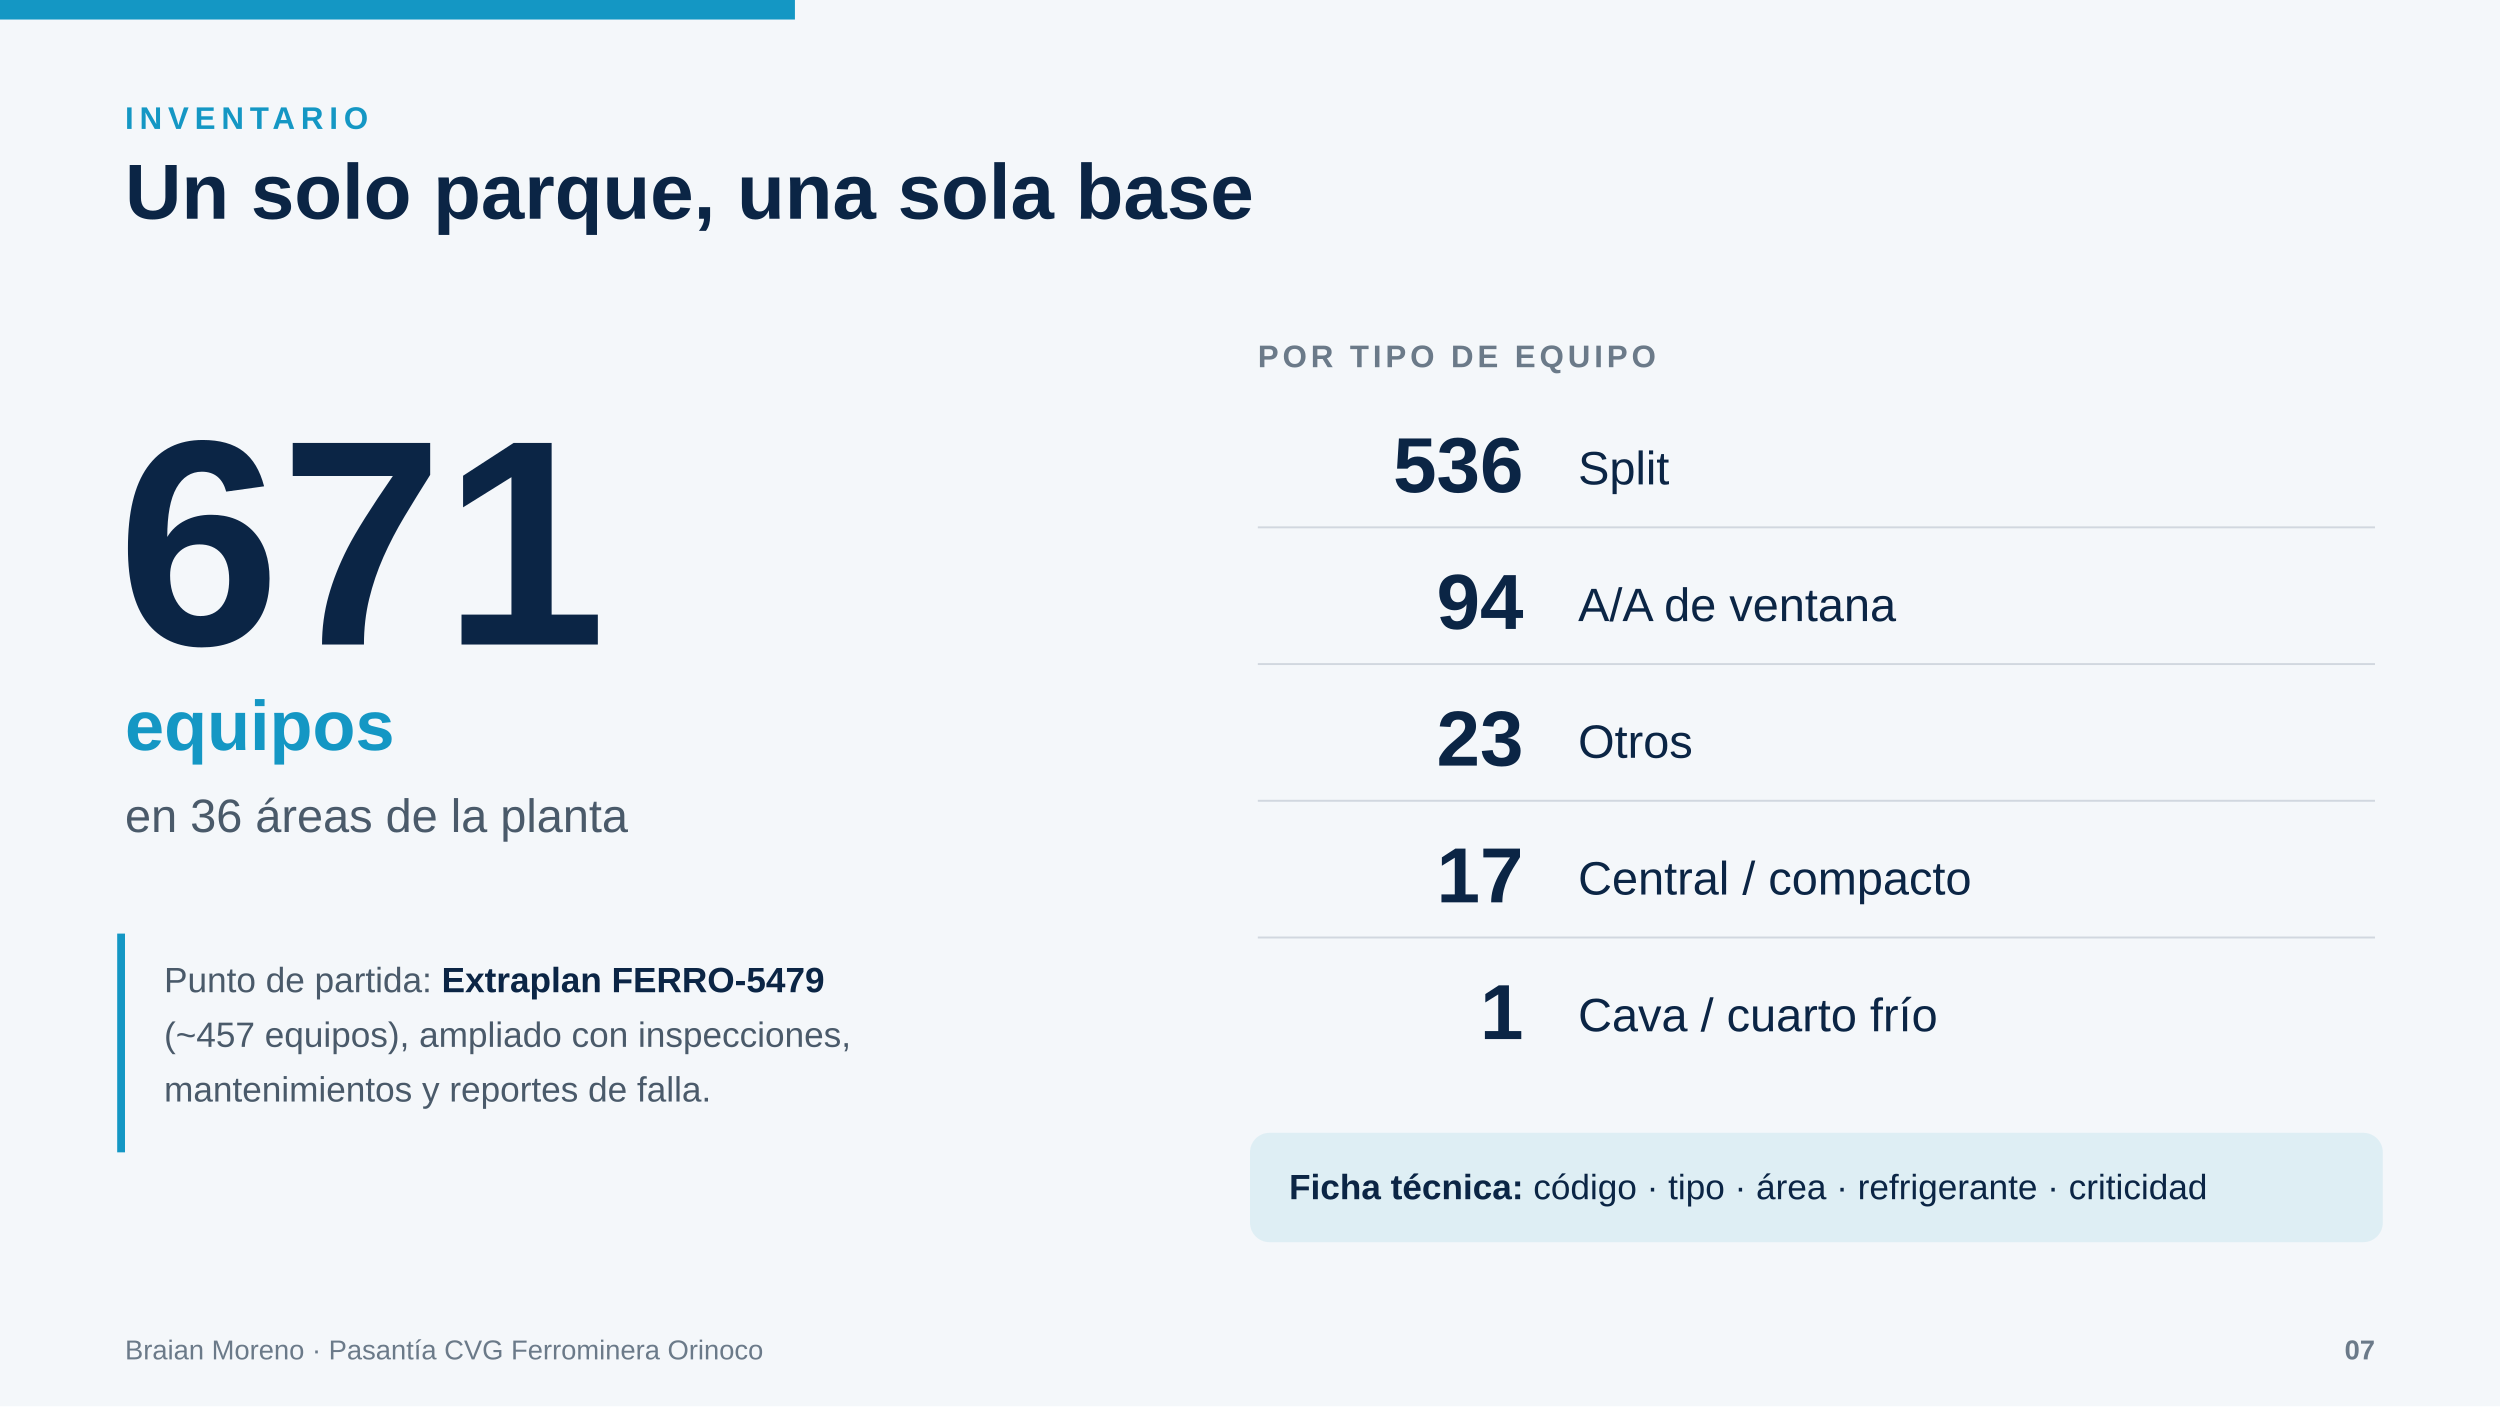
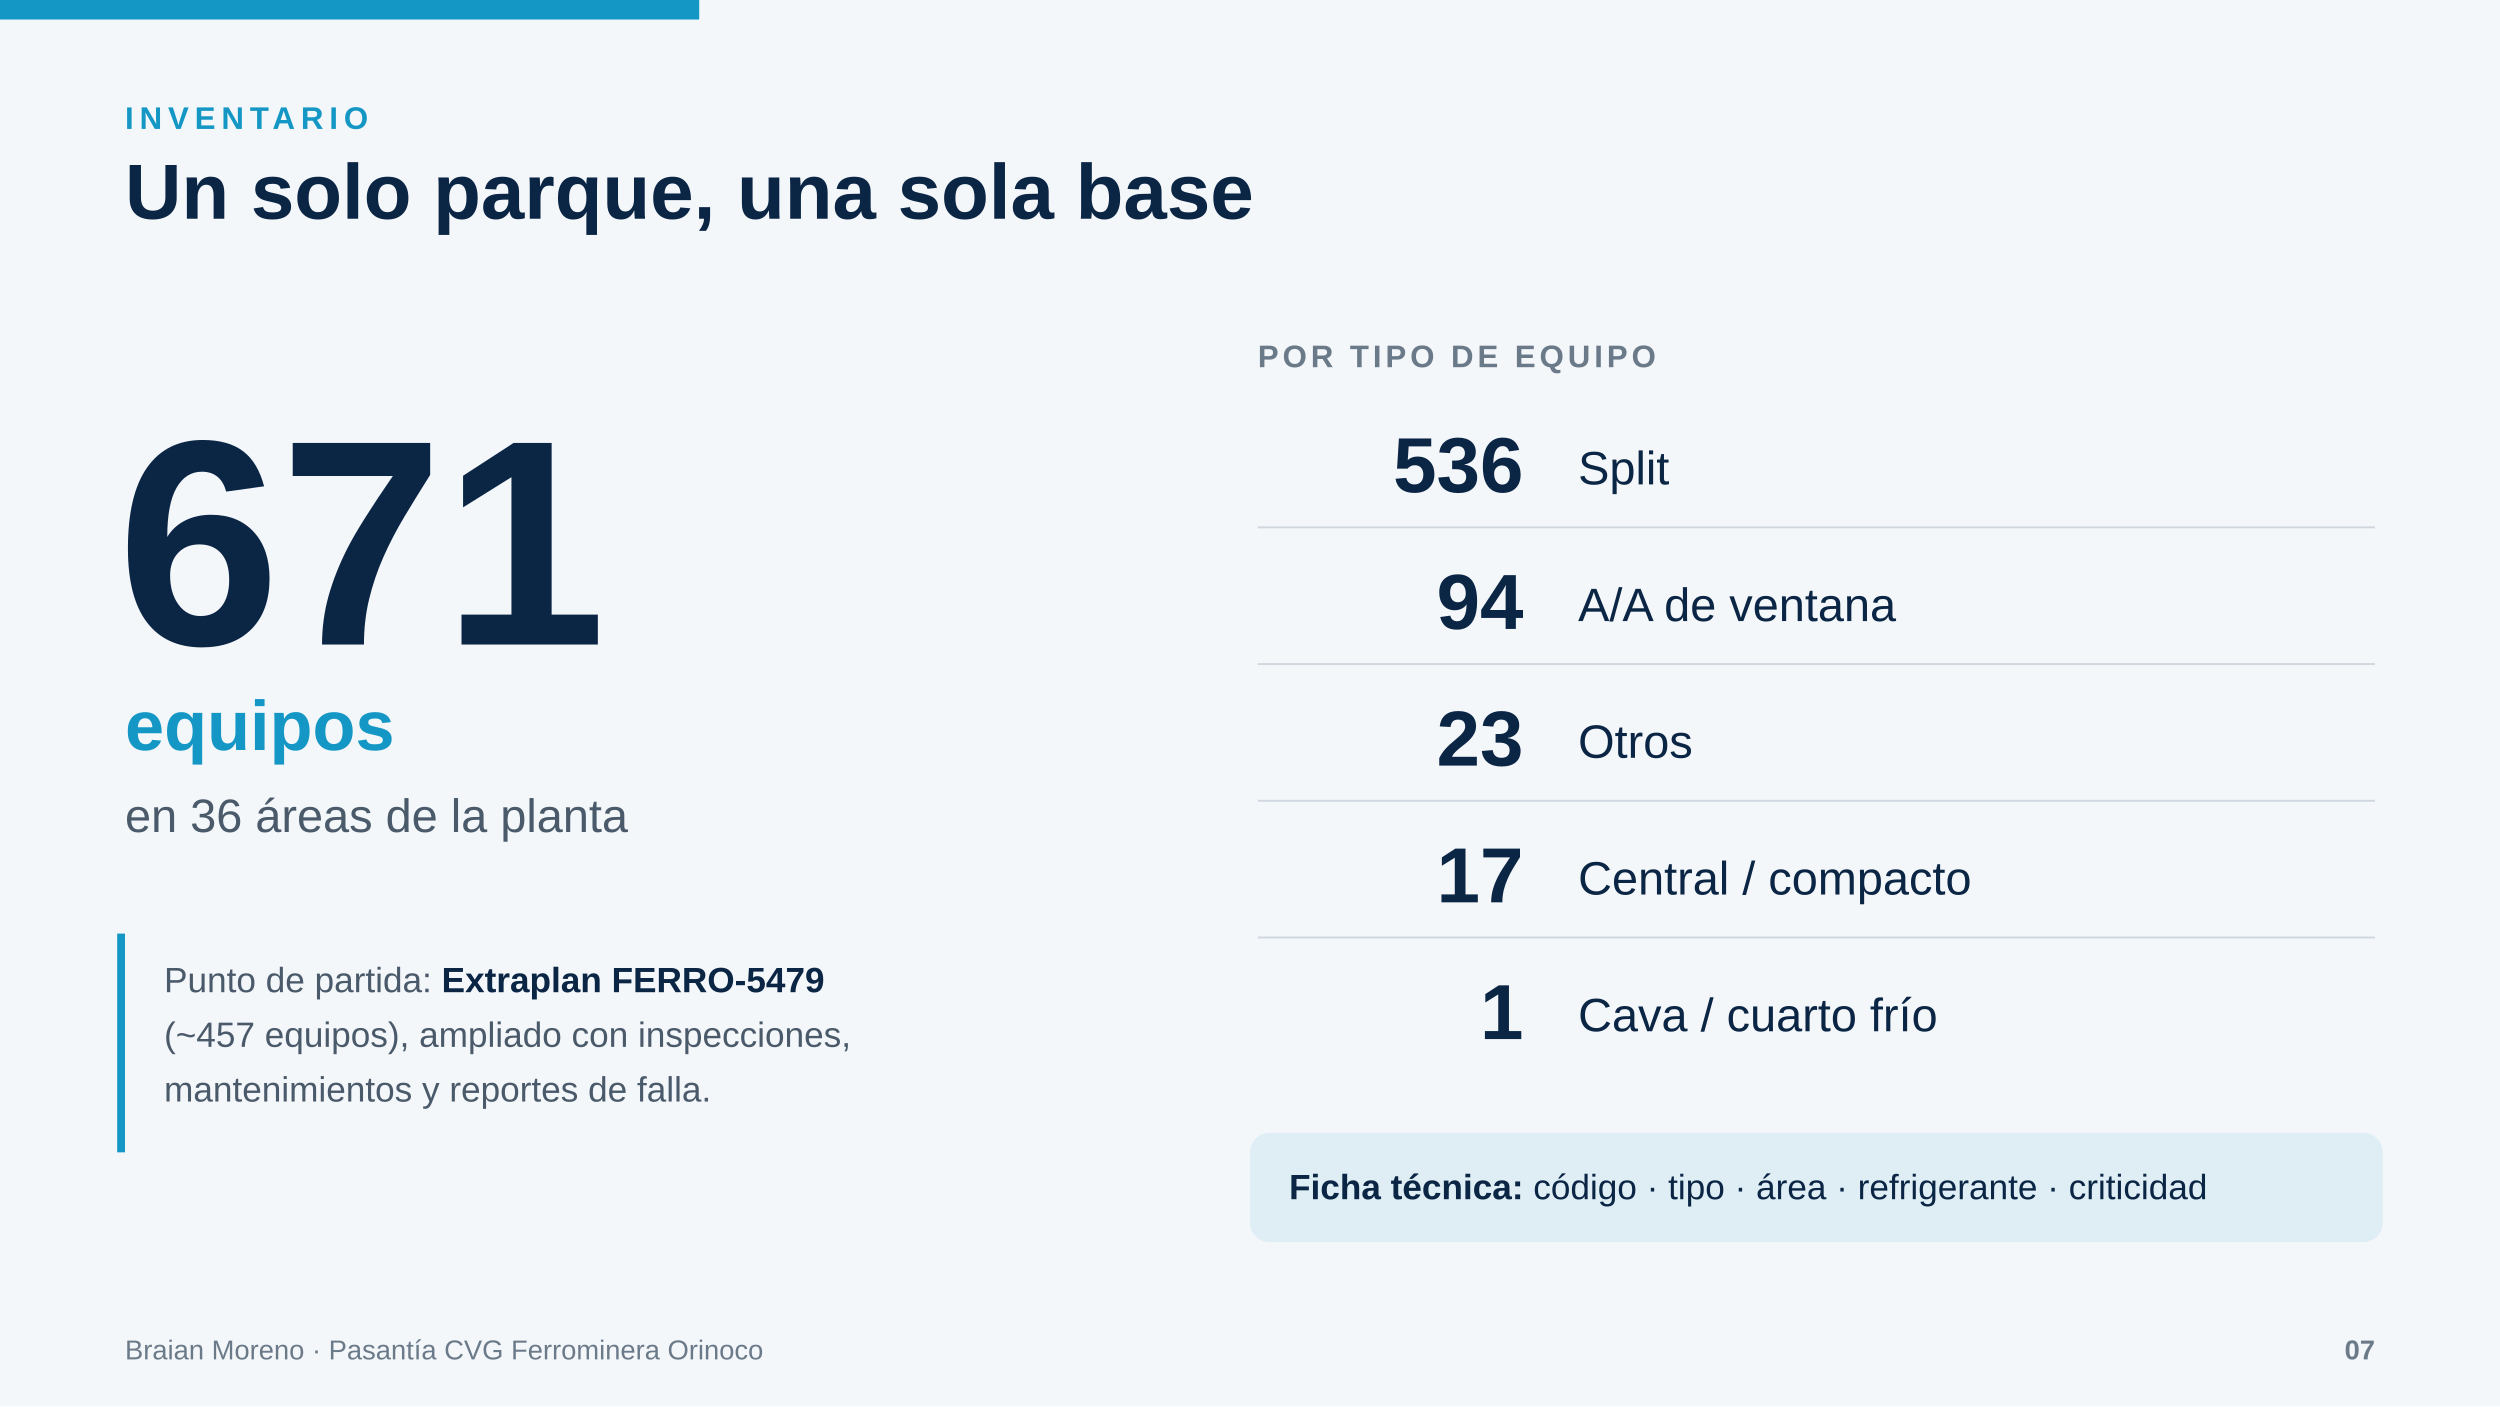
<svg xmlns="http://www.w3.org/2000/svg" viewBox="0 0 1280 720" lang="es-VE" data-pptx-page-role="content" font-family="Segoe UI, Arial, sans-serif">
  <rect id="bg" data-pptx-role="background" x="0" y="0" width="1280" height="720" fill="#F4F7FA" />
-   <g id="barra-avance" data-pptx-role="decoration" data-pptx-bounds="0 0 407 10">
-     <rect x="0" y="0" width="407" height="10" fill="#1497C4" />
+   <g id="barra-avance" data-pptx-role="decoration" data-pptx-bounds="0 0 358 10">
+     <rect x="0" y="0" width="358" height="10" fill="#1497C4" />
  </g>
  <g id="titulo" data-pptx-bounds="60 40 1160 90" font-weight="bold">
    <text x="64" y="66" font-size="16" fill="#1497C4" letter-spacing="3">INVENTARIO</text>
    <text x="64" y="112" font-size="40" fill="#0B2545">Un solo parque, una sola base</text>
  </g>
  <g id="cifra-parque" data-pptx-bounds="60 180 520 260">
    <text x="60" y="330" font-size="150" font-weight="bold" fill="#0B2545">671</text>
    <text x="64" y="384" font-size="36" font-weight="bold" fill="#1497C4">equipos</text>
    <text x="64" y="426" font-size="24" fill="#4A5A6A">en 36 áreas de la planta</text>
  </g>
  <g id="origen" data-pptx-bounds="60 470 520 130">
    <rect x="60" y="478" width="4" height="112" fill="#1497C4" />
    <text x="84" y="508" font-size="18" fill="#4A5A6A">Punto de partida: <tspan font-weight="bold" fill="#0B2545">Extraplan FERRO-5479</tspan>
      <tspan x="84" dy="28">(~457 equipos), ampliado con inspecciones,</tspan>
      <tspan x="84" dy="28">mantenimientos y reportes de falla.</tspan>
    </text>
  </g>
  <g id="por-tipo" data-pptx-bounds="640 160 580 400">
    <text x="644" y="188" font-size="16" font-weight="bold" fill="#6B7A89" letter-spacing="2">POR TIPO DE EQUIPO</text>
    <g font-weight="bold" font-size="40" fill="#0B2545" text-anchor="end">
      <text x="780" y="252">536</text>
      <text x="780" y="322">94</text>
      <text x="780" y="392">23</text>
      <text x="780" y="462">17</text>
      <text x="780" y="532">1</text>
    </g>
    <g font-size="24" fill="#0B2545">
      <text x="808" y="248">Split</text>
      <text x="808" y="318">A/A de ventana</text>
      <text x="808" y="388">Otros</text>
      <text x="808" y="458">Central / compacto</text>
      <text x="808" y="528">Cava / cuarto frío</text>
    </g>
    <g stroke="#0B2545" stroke-opacity="0.15" stroke-width="1">
      <line x1="644" y1="270" x2="1216" y2="270" />
      <line x1="644" y1="340" x2="1216" y2="340" />
      <line x1="644" y1="410" x2="1216" y2="410" />
      <line x1="644" y1="480" x2="1216" y2="480" />
    </g>
  </g>
  <g id="ficha" data-pptx-bounds="640 576 580 64">
    <rect x="640" y="580" width="580" height="56" rx="10" fill="#1497C4" fill-opacity="0.10" />
    <text x="660" y="614" font-size="18" fill="#0B2545">
      <tspan font-weight="bold">Ficha técnica:</tspan> código · tipo · área · refrigerante · criticidad</text>
  </g>
  <g id="pie" data-pptx-role="footer" data-pptx-bounds="60 676 1160 28" fill="#6B7A89" font-size="14">
    <text x="64" y="696">Braian Moreno · Pasantía CVG Ferrominera Orinoco</text>
    <text x="1216" y="696" font-weight="bold" text-anchor="end">07</text>
  </g>
</svg>
